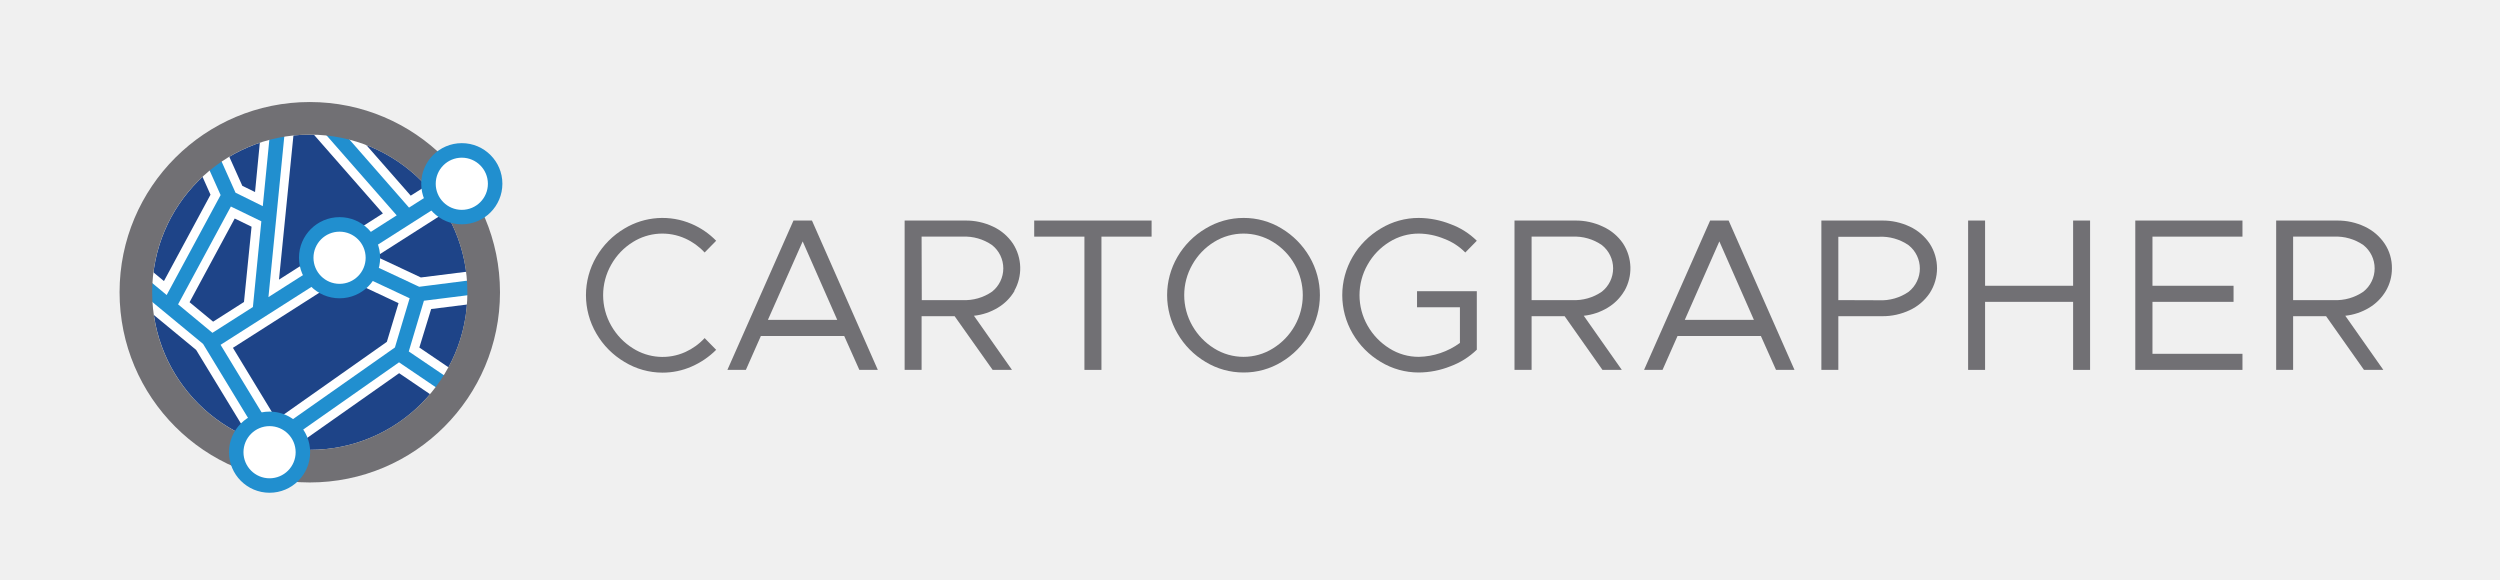
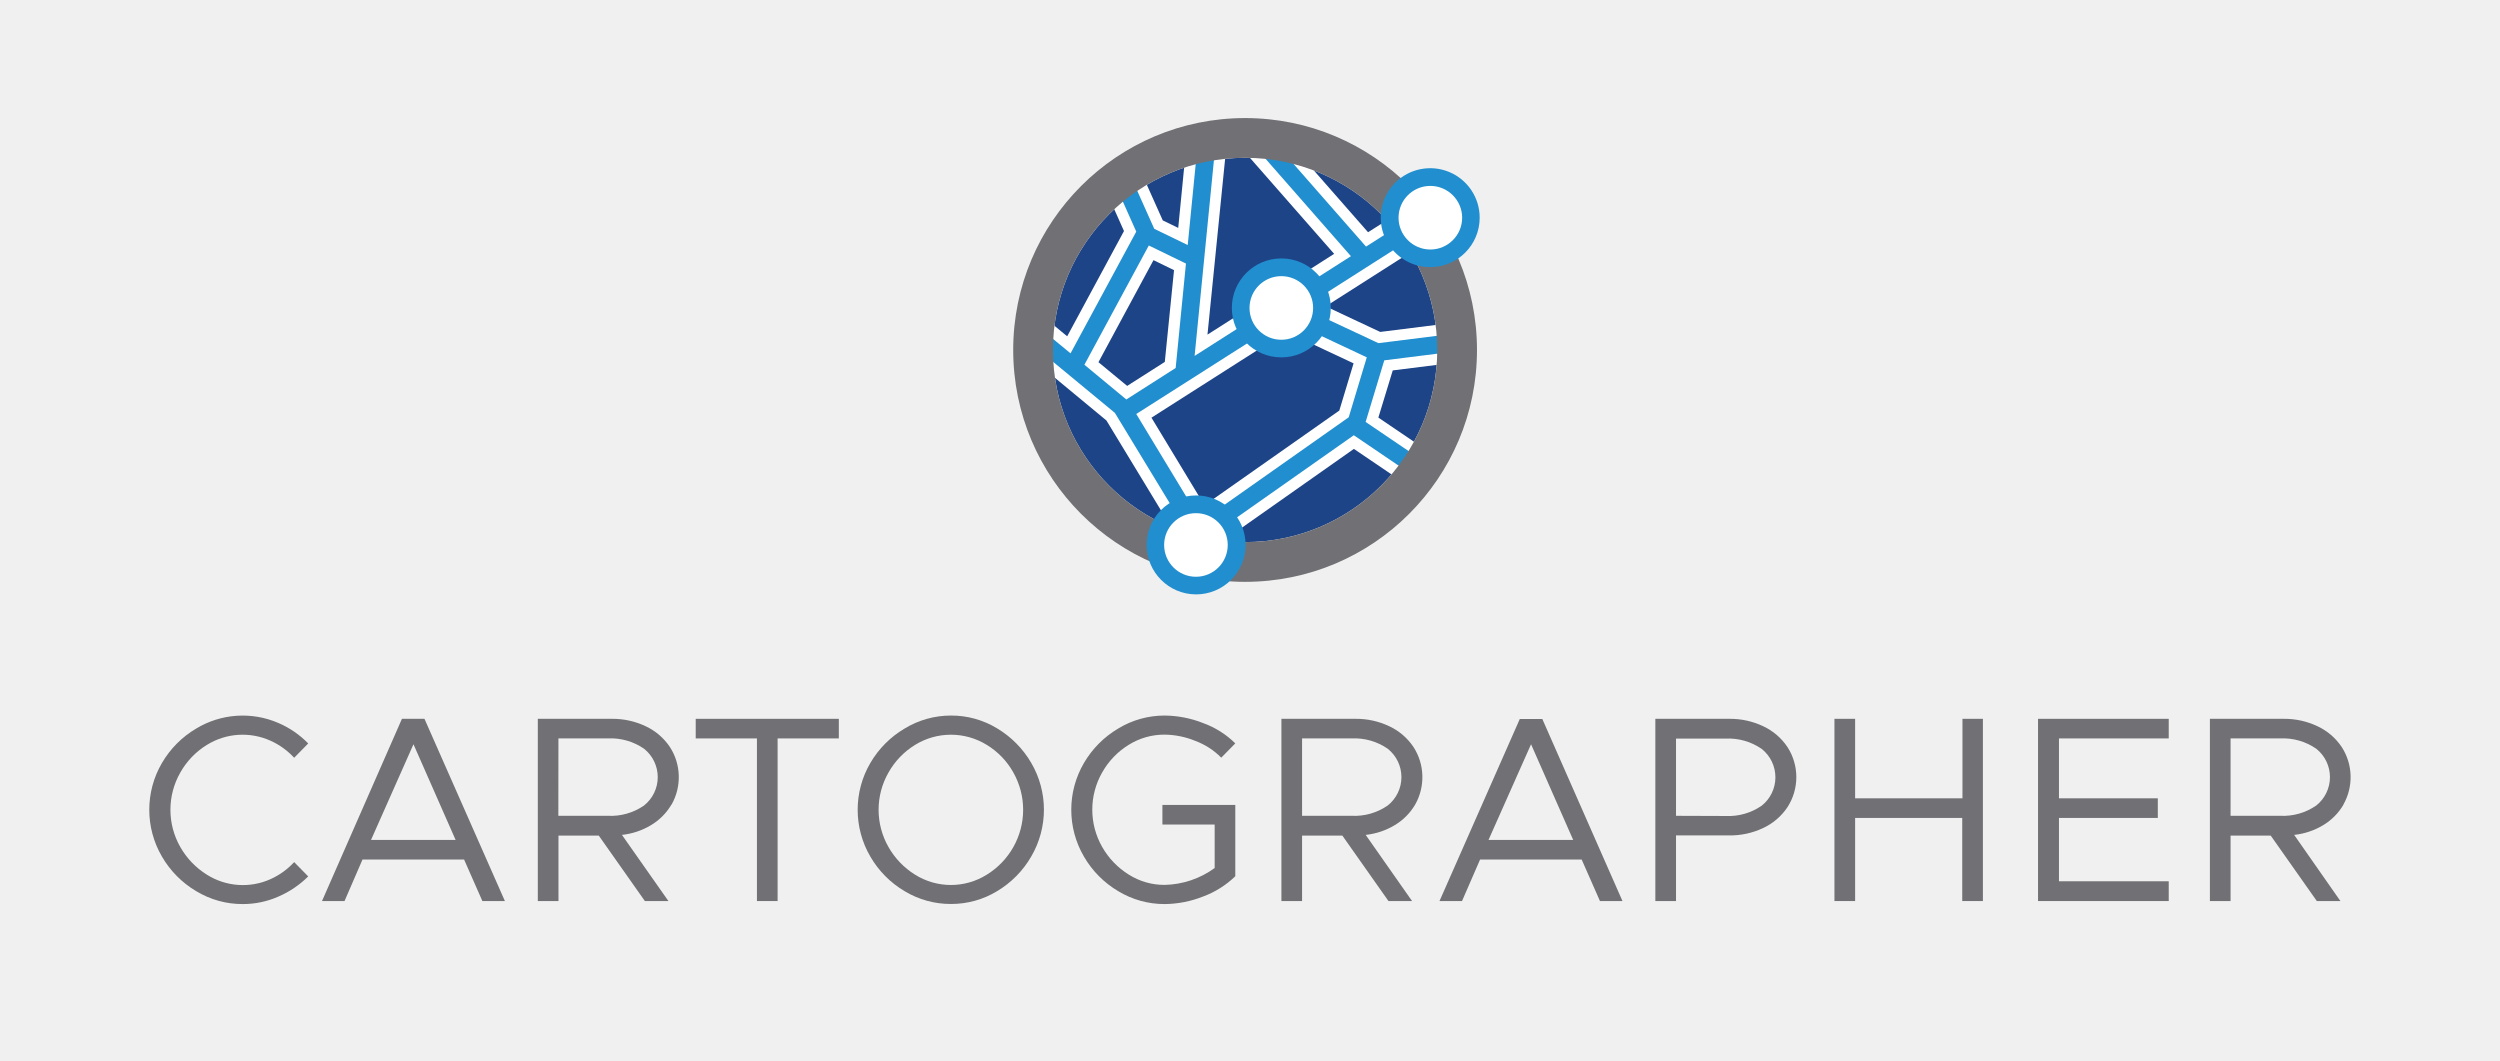
- <svg xmlns="http://www.w3.org/2000/svg" id="artwork" viewBox="0 0 690 160">
+ <svg xmlns="http://www.w3.org/2000/svg" id="artwork" viewBox="0 0 566 240">
  <defs>
    <style>.cls-1{fill:#717074;}.cls-2{fill:#1e4488;}.cls-3{fill:#fff;}.cls-4{fill:#218fcf;}</style>
  </defs>
-   <path class="cls-1" d="M172.37,99.9a21.76,21.76,0,0,1-7.77-7.83,21,21,0,0,1,0-21.21,21.83,21.83,0,0,1,7.77-7.8,20.34,20.34,0,0,1,18.51-1.26,21,21,0,0,1,6.78,4.65l-3.18,3.24a16.5,16.5,0,0,0-5.31-3.84,15.35,15.35,0,0,0-14.46.93,17.27,17.27,0,0,0-6,6.24,17,17,0,0,0,0,16.89,17.6,17.6,0,0,0,6,6.24,15.26,15.26,0,0,0,14.46,1,16.5,16.5,0,0,0,5.31-3.84l3.18,3.24a21.93,21.93,0,0,1-6.78,4.62,19.85,19.85,0,0,1-8,1.68A20.13,20.13,0,0,1,172.37,99.9Z" />
-   <path class="cls-1" d="M233,92.73H210l-4.14,9.36h-5.1L219,60.87h5.1l18.18,41.22h-5.1Zm-1.92-4.44-9.54-21.66-9.6,21.66Z" />
-   <path class="cls-1" d="M280,80.31a13.18,13.18,0,0,1-4.59,4.62,16,16,0,0,1-6.6,2.22l10.5,14.94h-5.34L263.48,87.27h-9.12v14.82h-4.68V60.87h16.74a17.43,17.43,0,0,1,7.68,1.68,13.45,13.45,0,0,1,5.49,4.71,12.58,12.58,0,0,1,.36,13Zm-25.59,2.52h11.22a13.23,13.23,0,0,0,8.19-2.34,8.21,8.21,0,0,0,0-12.84,13.23,13.23,0,0,0-8.19-2.34H254.36Z" />
-   <path class="cls-1" d="M299.3,65.31H285.44V60.87h32.4v4.44H304v36.78H299.3Z" />
-   <path class="cls-1" d="M332.75,99.9A21.76,21.76,0,0,1,325,92.07a21,21,0,0,1,0-21.21,21.83,21.83,0,0,1,7.77-7.8,20.13,20.13,0,0,1,10.47-2.91,19.92,19.92,0,0,1,10.47,2.91,22,22,0,0,1,7.71,7.8,21,21,0,0,1,0,21.21,21.91,21.91,0,0,1-7.71,7.83,19.92,19.92,0,0,1-10.47,2.91A20.13,20.13,0,0,1,332.75,99.9Zm18.6-3.75a17.35,17.35,0,0,0,6-6.24,17.17,17.17,0,0,0,0-16.89,17,17,0,0,0-6-6.24,15.46,15.46,0,0,0-16.26,0,17.27,17.27,0,0,0-6,6.24,17,17,0,0,0,0,16.89,17.6,17.6,0,0,0,6,6.24,15.29,15.29,0,0,0,16.26,0Z" />
-   <path class="cls-1" d="M391.1,80.37h16.5V96.51a20.75,20.75,0,0,1-7.29,4.59,24,24,0,0,1-8.73,1.71,20.13,20.13,0,0,1-10.47-2.91,21.76,21.76,0,0,1-7.77-7.83,21,21,0,0,1,0-21.21,21.83,21.83,0,0,1,7.77-7.8,20.13,20.13,0,0,1,10.47-2.91,24.25,24.25,0,0,1,8.76,1.71,20.08,20.08,0,0,1,7.26,4.59l-3.18,3.24a16.14,16.14,0,0,0-5.82-3.78,18.83,18.83,0,0,0-7-1.44,15.22,15.22,0,0,0-8.13,2.31,17.27,17.27,0,0,0-6,6.24,17,17,0,0,0,0,16.89,17.6,17.6,0,0,0,6,6.24,15.07,15.07,0,0,0,8.13,2.34,19.93,19.93,0,0,0,11.34-3.84V84.81H391.1Z" />
-   <path class="cls-1" d="M448.31,80.31a13.18,13.18,0,0,1-4.59,4.62,16,16,0,0,1-6.6,2.22l10.5,14.94h-5.34L431.84,87.27h-9.12v14.82H418V60.87h16.74a17.43,17.43,0,0,1,7.68,1.68A13.45,13.45,0,0,1,448,67.26a12.58,12.58,0,0,1,.36,13Zm-25.59,2.52h11.22a13.23,13.23,0,0,0,8.19-2.34,8.21,8.21,0,0,0,0-12.84,13.23,13.23,0,0,0-8.19-2.34H422.72Z" />
-   <path class="cls-1" d="M486,92.73H463l-4.14,9.36h-5.1L472,60.87h5.1l18.18,41.22h-5.1Zm-1.92-4.44-9.54-21.66L465,88.29Z" />
-   <path class="cls-1" d="M502.7,60.87h16.74a17.43,17.43,0,0,1,7.68,1.68,13.45,13.45,0,0,1,5.49,4.71,12.54,12.54,0,0,1,0,13.62,13.45,13.45,0,0,1-5.49,4.71,17.43,17.43,0,0,1-7.68,1.68H507.38v14.82H502.7Zm15.9,22a13.23,13.23,0,0,0,8.19-2.34,8.21,8.21,0,0,0,0-12.84,13.23,13.23,0,0,0-8.19-2.34H507.38V82.83Z" />
-   <path class="cls-1" d="M576.86,60.87v41.22h-4.68V83.31h-24.3v18.78H543.2V60.87h4.68v18h24.3v-18Z" />
-   <path class="cls-1" d="M594.08,65.31V78.87h22.38v4.44H594.08V97.65h24.84v4.44H589.34V60.87h29.58v4.44Z" />
-   <path class="cls-1" d="M658.49,80.31a13.35,13.35,0,0,1-4.59,4.62,16,16,0,0,1-6.6,2.22l10.5,14.94h-5.34L642,87.27H632.9v14.82h-4.68V60.87H645a17.46,17.46,0,0,1,7.68,1.68,13.58,13.58,0,0,1,5.49,4.71,12,12,0,0,1,2,6.81A12.23,12.23,0,0,1,658.49,80.31ZM632.9,82.83h11.22a13.27,13.27,0,0,0,8.19-2.34,8.21,8.21,0,0,0,0-12.84,13.27,13.27,0,0,0-8.19-2.34H632.9Z" />
-   <circle class="cls-2" cx="85.52" cy="80.66" r="43.5" />
-   <path class="cls-3" d="M119,85.29l17.38-2.18-1.12-8.93-19.1,2.4-12.33-5.79,22.91-14.61-4.84-7.59L113.36,54,92.17,29.85l-6.76,5.93L105.68,58.9,77,77.18l4.11-41-9-.9L70.39,53l-3.51-1.71L62.16,40.75l-8.22,3.67,4.16,9.32L45.25,77.57l-4.7-3.88-5.73,6.94L54.13,96.57,69,121l-1,.7,5.18,7.36.5-.35,2.15,3.54,7.69-4.67L81,123.52,110.16,103l11.69,7.94,5.05-7.45-11.16-7.57ZM52.32,83.41l12.46-23.1,4.65,2.26L67.34,83.35l-8.52,5.43Zm24,32.4L64.29,96l30.5-19.46L110,83.67l-3.23,10.68Z" />
-   <path class="cls-4" d="M117,83l19-2.38-.5-4L115.7,79.15l-17.1-8,26.74-17.05-2.15-3.37-10.3,6.57L90.3,31.5l-3,2.64,22.19,25.3L74.09,82,78.63,36l-4-.39-2.1,21.29L65,53.18l-5.1-11.41L56.22,43.4l4.67,10.44L46,81.43l-7-5.81L36.41,78.7,56.05,94.92l21.87,36,3.42-2.08-3.68-6.06L110.13,100l13.13,8.9,2.24-3.31L112.82,97ZM49.15,84,63.72,57l8.41,4.08L69.8,84.74,58.63,91.86ZM60.88,95.17l33.73-21.5,18.45,8.65L109,95.9,75.58,119.39Z" />
-   <path class="cls-1" d="M85.52,28.16A52.5,52.5,0,1,0,138,80.66,52.51,52.51,0,0,0,85.52,28.16Zm0,96A43.5,43.5,0,1,1,129,80.66,43.5,43.5,0,0,1,85.52,124.16Z" />
-   <circle class="cls-3" cx="127.47" cy="50.71" r="9.19" />
-   <path class="cls-4" d="M127.47,61.91a11.2,11.2,0,1,1,11.19-11.2A11.21,11.21,0,0,1,127.47,61.91Zm0-18.39a7.2,7.2,0,1,0,7.19,7.19A7.21,7.21,0,0,0,127.47,43.52Z" />
-   <circle class="cls-3" cx="93.72" cy="71.14" r="9.19" />
-   <path class="cls-4" d="M93.72,82.33a11.2,11.2,0,1,1,11.2-11.19A11.2,11.2,0,0,1,93.72,82.33Zm0-18.39a7.2,7.2,0,1,0,7.2,7.2A7.21,7.21,0,0,0,93.72,63.94Z" />
-   <circle class="cls-3" cx="74.4" cy="124.81" r="9.19" />
-   <path class="cls-4" d="M74.4,136a11.2,11.2,0,1,1,11.2-11.19A11.2,11.2,0,0,1,74.4,136Zm0-18.39a7.2,7.2,0,1,0,7.2,7.2A7.21,7.21,0,0,0,74.4,117.61Z" />
+   <path class="cls-1" d="M44.44,201.77a21.76,21.76,0,0,1-7.77-7.83,21,21,0,0,1,0-21.21,21.83,21.83,0,0,1,7.77-7.8A20.34,20.34,0,0,1,63,163.67a21,21,0,0,1,6.78,4.65l-3.18,3.24a16.5,16.5,0,0,0-5.31-3.84,15.35,15.35,0,0,0-14.46.93,17.27,17.27,0,0,0-6,6.24,17,17,0,0,0,0,16.89,17.6,17.6,0,0,0,6,6.24,15.26,15.26,0,0,0,14.46,1,16.5,16.5,0,0,0,5.31-3.84l3.18,3.24A21.93,21.93,0,0,1,63,203a19.85,19.85,0,0,1-8,1.68A20.13,20.13,0,0,1,44.44,201.77Z" />
+   <path class="cls-1" d="M105.07,194.6h-23L78,204h-5.1L91,162.74h5.1L114.31,204h-5.1Zm-1.92-4.44L93.61,168.5,84,190.16Z" />
+   <path class="cls-1" d="M152,182.18a13.18,13.18,0,0,1-4.59,4.62,16,16,0,0,1-6.6,2.22L151.33,204H146l-10.44-14.82h-9.12V204h-4.68V162.74h16.74a17.43,17.43,0,0,1,7.68,1.68,13.45,13.45,0,0,1,5.49,4.71,12.58,12.58,0,0,1,.36,13.05Zm-25.59,2.52h11.22a13.23,13.23,0,0,0,8.19-2.34,8.21,8.21,0,0,0,0-12.84,13.23,13.23,0,0,0-8.19-2.34H126.43Z" />
+   <path class="cls-1" d="M171.37,167.18H157.51v-4.44h32.4v4.44H176.05V204h-4.68Z" />
+   <path class="cls-1" d="M204.82,201.77a21.76,21.76,0,0,1-7.77-7.83,21,21,0,0,1,0-21.21,21.83,21.83,0,0,1,7.77-7.8A20.13,20.13,0,0,1,215.29,162a19.92,19.92,0,0,1,10.47,2.91,22,22,0,0,1,7.71,7.8,21,21,0,0,1,0,21.21,21.91,21.91,0,0,1-7.71,7.83,19.92,19.92,0,0,1-10.47,2.91A20.13,20.13,0,0,1,204.82,201.77Zm18.6-3.75a17.35,17.35,0,0,0,6-6.24,17.17,17.17,0,0,0,0-16.89,17,17,0,0,0-6-6.24,15.46,15.46,0,0,0-16.26,0,17.27,17.27,0,0,0-6,6.24,17,17,0,0,0,0,16.89,17.6,17.6,0,0,0,6,6.24,15.29,15.29,0,0,0,16.26,0Z" />
+   <path class="cls-1" d="M263.17,182.24h16.5v16.14a20.75,20.75,0,0,1-7.29,4.59,24,24,0,0,1-8.73,1.71,20.13,20.13,0,0,1-10.47-2.91,21.76,21.76,0,0,1-7.77-7.83,21,21,0,0,1,0-21.21,21.83,21.83,0,0,1,7.77-7.8A20.13,20.13,0,0,1,263.65,162a24.25,24.25,0,0,1,8.76,1.71,20.08,20.08,0,0,1,7.26,4.59l-3.18,3.24a16.14,16.14,0,0,0-5.82-3.78,18.83,18.83,0,0,0-7-1.44,15.22,15.22,0,0,0-8.13,2.31,17.27,17.27,0,0,0-6,6.24,17,17,0,0,0,0,16.89,17.6,17.6,0,0,0,6,6.24,15.07,15.07,0,0,0,8.13,2.34A19.93,19.93,0,0,0,275,196.52v-9.84H263.17Z" />
+   <path class="cls-1" d="M320.38,182.18a13.18,13.18,0,0,1-4.59,4.62,16,16,0,0,1-6.6,2.22L319.69,204h-5.34l-10.44-14.82h-9.12V204h-4.68V162.74h16.74a17.43,17.43,0,0,1,7.68,1.68,13.45,13.45,0,0,1,5.49,4.71,12.58,12.58,0,0,1,.36,13.05Zm-25.59,2.52H306a13.23,13.23,0,0,0,8.19-2.34,8.21,8.21,0,0,0,0-12.84,13.23,13.23,0,0,0-8.19-2.34H294.79Z" />
+   <path class="cls-1" d="M358.09,194.6h-23L331,204h-5.1l18.18-41.22h5.1L367.33,204h-5.1Zm-1.92-4.44-9.54-21.66L337,190.16Z" />
+   <path class="cls-1" d="M374.77,162.74h16.74a17.43,17.43,0,0,1,7.68,1.68,13.45,13.45,0,0,1,5.49,4.71,12.54,12.54,0,0,1,0,13.62,13.45,13.45,0,0,1-5.49,4.71,17.43,17.43,0,0,1-7.68,1.68H379.45V204h-4.68Zm15.9,22a13.23,13.23,0,0,0,8.19-2.34,8.21,8.21,0,0,0,0-12.84,13.23,13.23,0,0,0-8.19-2.34H379.45V184.7Z" />
+   <path class="cls-1" d="M448.93,162.74V204h-4.68V185.18H420V204h-4.68V162.74H420v18h24.3v-18Z" />
+   <path class="cls-1" d="M466.15,167.18v13.56h22.38v4.44H466.15v14.34H491V204H461.41V162.74H491v4.44Z" />
+   <path class="cls-1" d="M530.56,182.18A13.18,13.18,0,0,1,526,186.8a16,16,0,0,1-6.6,2.22L529.87,204h-5.34l-10.44-14.82H505V204h-4.68V162.74H517a17.43,17.43,0,0,1,7.68,1.68,13.45,13.45,0,0,1,5.49,4.71,12.58,12.58,0,0,1,.36,13.05ZM505,184.7h11.22a13.23,13.23,0,0,0,8.19-2.34,8.21,8.21,0,0,0,0-12.84,13.23,13.23,0,0,0-8.19-2.34H505Z" />
+   <circle class="cls-2" cx="281.89" cy="79.23" r="43.5" />
+   <path class="cls-3" d="M315.32,83.86l17.38-2.18-1.12-8.93-19.1,2.4-12.34-5.79,22.91-14.61-4.83-7.58-8.49,5.41L288.54,28.42l-6.76,5.94,20.27,23.11L273.37,75.76l4.12-41-9-.9L266.75,51.6l-3.5-1.7-4.73-10.57L250.31,43l4.16,9.31L241.61,76.14l-4.7-3.88-5.73,6.94,19.32,16,14.82,24.42-1,.7,5.18,7.36.5-.35,2.15,3.55,7.69-4.67-2.47-4.07,29.15-20.51,11.7,7.93,5-7.45-11.16-7.57ZM248.69,82l12.46-23.1,4.65,2.26-2.09,20.78-8.52,5.43Zm24,32.4-12-19.84,30.51-19.45,15.25,7.15-3.23,10.69Z" />
+   <path class="cls-4" d="M313.4,81.58l19-2.38-.5-4-19.82,2.49-17.1-8,26.74-17.05-2.15-3.38-10.3,6.57-22.6-25.77-3,2.64L305.85,58,270.46,80.58l4.54-46-4-.39-2.1,21.29-7.58-3.68-5.1-11.4L252.59,42l4.66,10.44L242.37,80l-7.05-5.82-2.54,3.08,19.63,16.22,21.87,36,3.42-2.08L274,121.39,306.5,98.54l13.12,8.9,2.25-3.31-12.69-8.6Zm-67.89,1,14.58-27,8.41,4.09-2.33,23.64L255,90.44Zm11.74,11.15L291,72.24l18.44,8.66-4.09,13.57L271.94,118Z" />
+   <path class="cls-1" d="M281.89,26.73a52.5,52.5,0,1,0,52.5,52.5A52.5,52.5,0,0,0,281.89,26.73Zm0,96a43.5,43.5,0,1,1,43.5-43.5A43.49,43.49,0,0,1,281.89,122.73Z" />
+   <circle class="cls-3" cx="323.83" cy="49.29" r="9.19" />
+   <path class="cls-4" d="M323.83,60.48A11.2,11.2,0,1,1,335,49.29,11.2,11.2,0,0,1,323.83,60.48Zm0-18.39a7.2,7.2,0,1,0,7.2,7.2A7.21,7.21,0,0,0,323.83,42.09Z" />
+   <circle class="cls-3" cx="290.09" cy="69.71" r="9.19" />
+   <path class="cls-4" d="M290.09,80.91a11.2,11.2,0,1,1,11.2-11.2A11.21,11.21,0,0,1,290.09,80.91Zm0-18.39a7.2,7.2,0,1,0,7.2,7.19A7.19,7.19,0,0,0,290.09,62.52Z" />
+   <circle class="cls-3" cx="270.77" cy="123.38" r="9.19" />
+   <path class="cls-4" d="M270.77,134.57A11.2,11.2,0,1,1,282,123.38,11.2,11.2,0,0,1,270.77,134.57Zm0-18.39a7.2,7.2,0,1,0,7.19,7.2A7.2,7.2,0,0,0,270.77,116.18Z" />
</svg>
